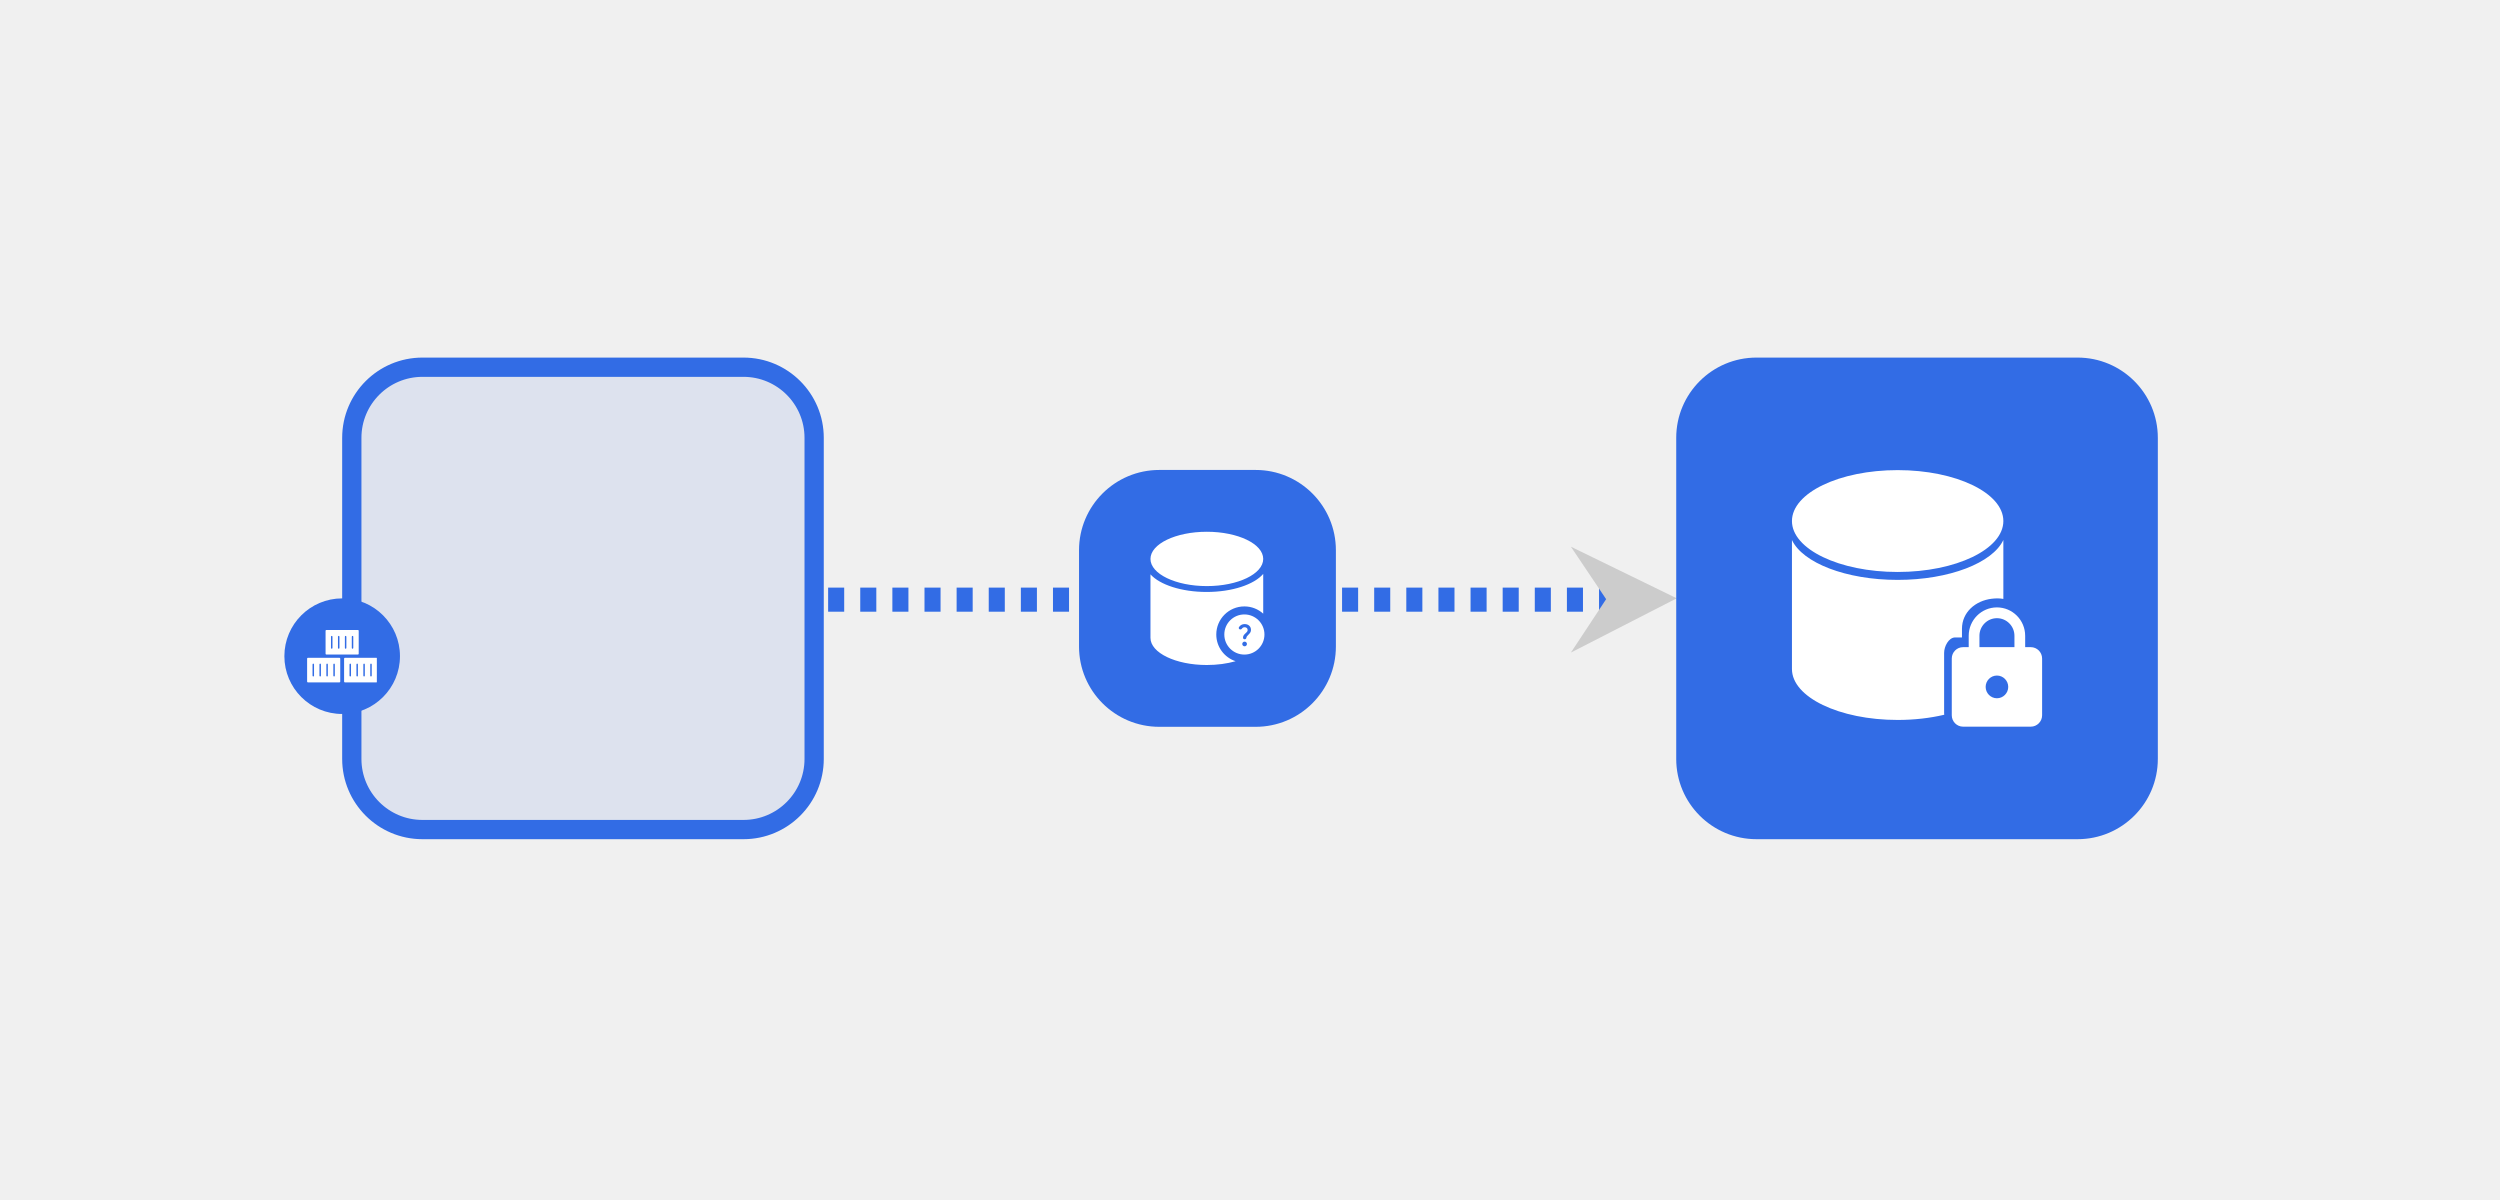
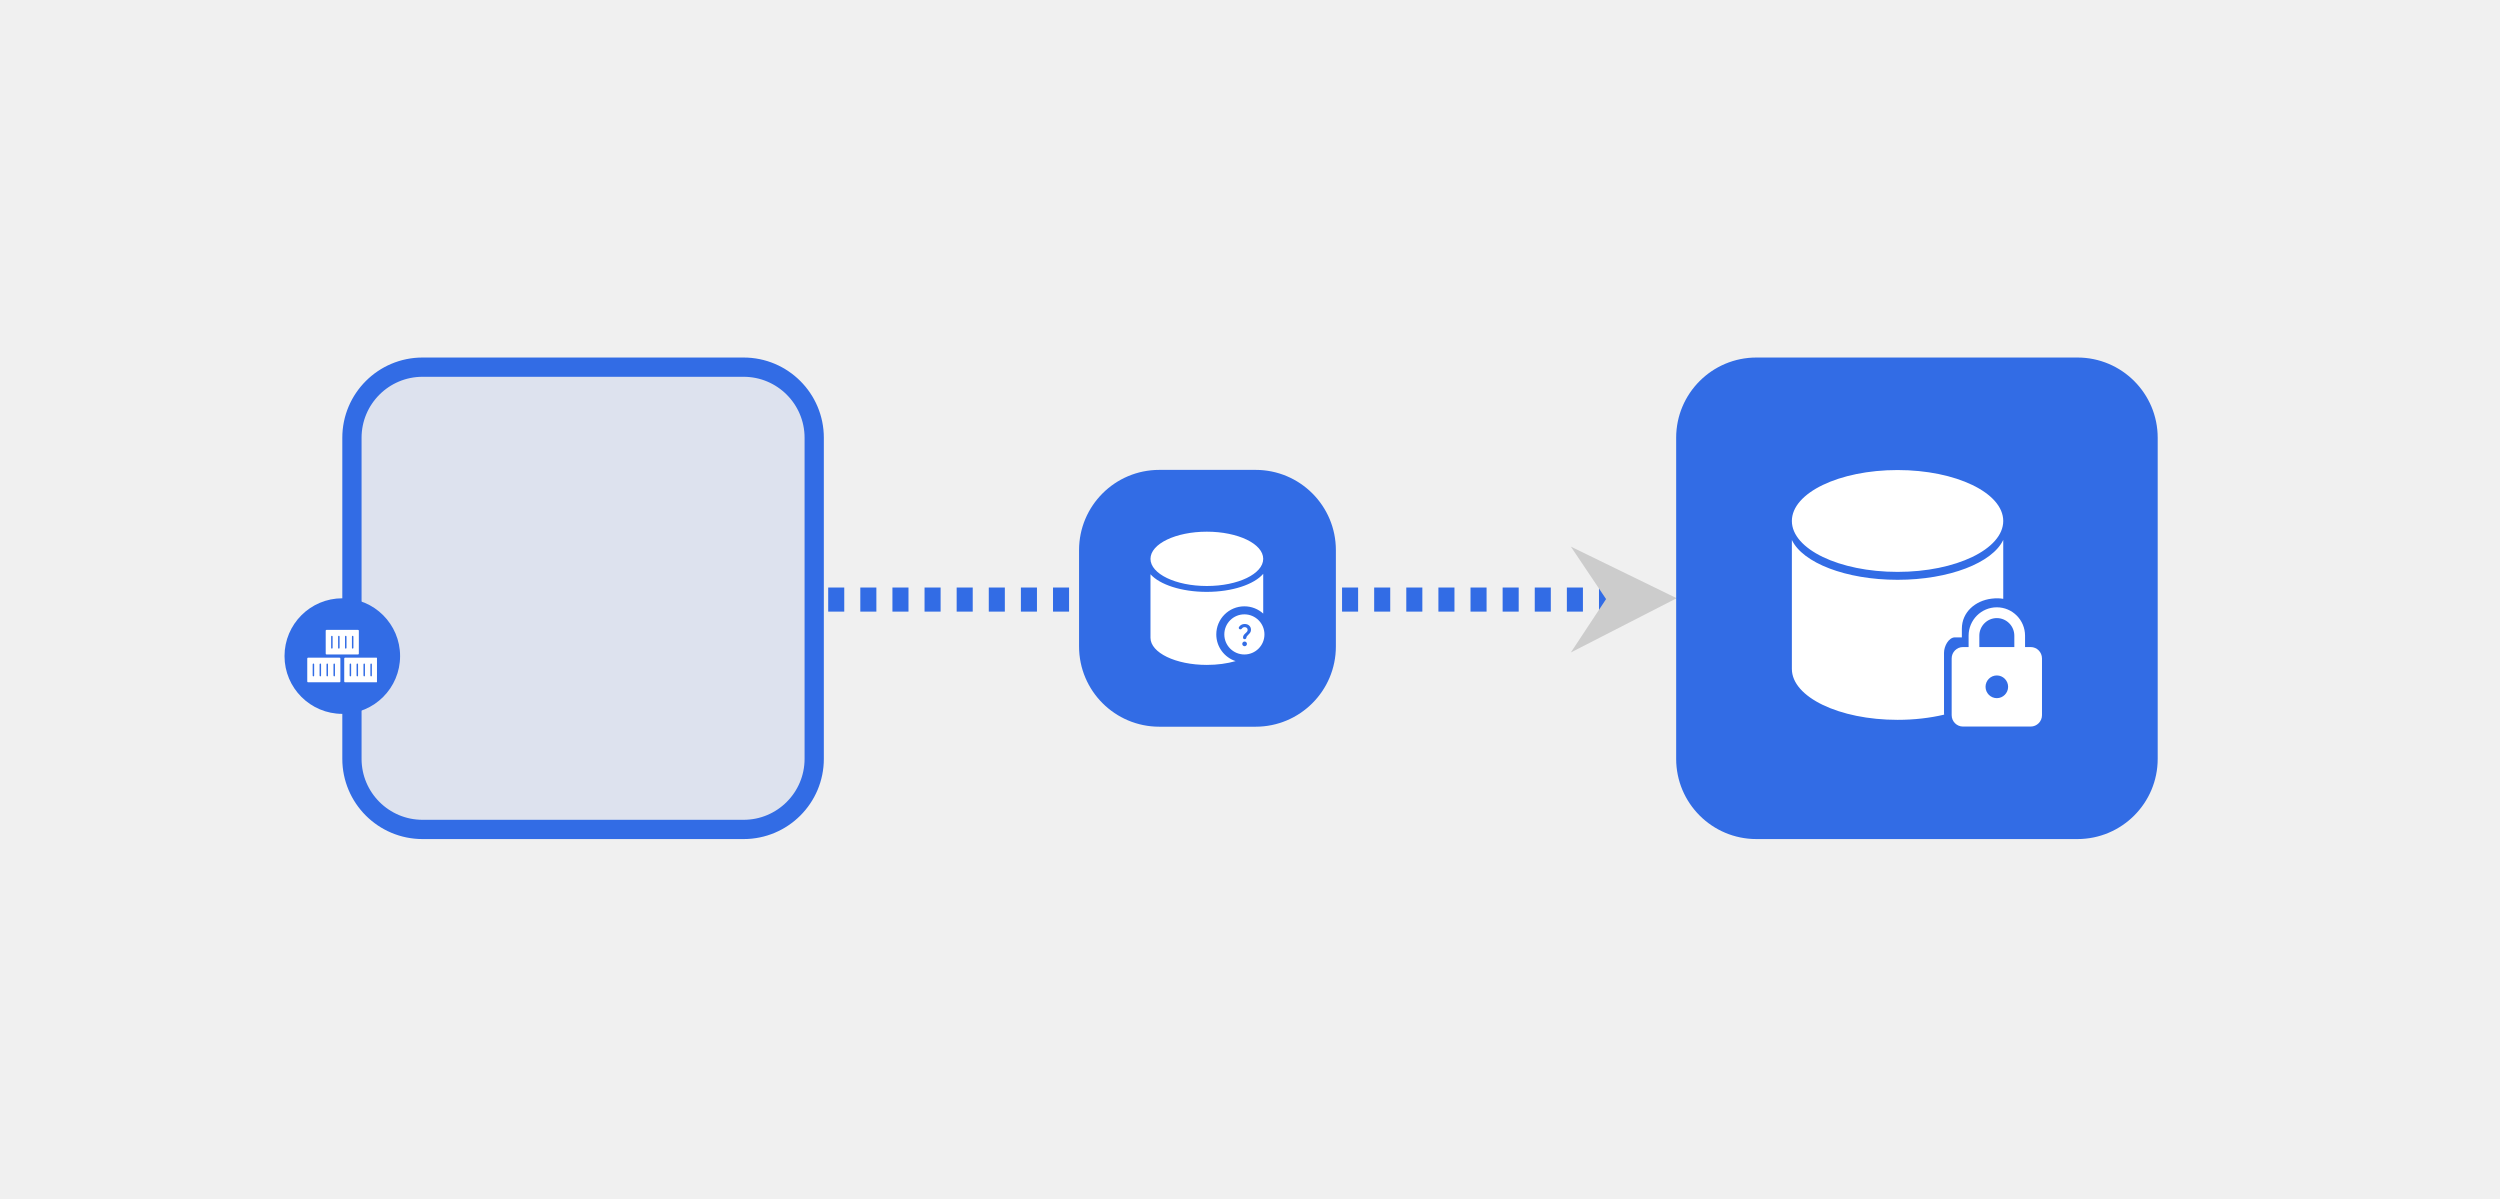
- <svg xmlns="http://www.w3.org/2000/svg" width="811" height="389" viewBox="0 0 811 389" fill="none">
+ <svg xmlns="http://www.w3.org/2000/svg" width="2400" height="1151" viewBox="0 0 811 389" fill="none">
  <path d="M523.937 194.529L267.233 194.529" stroke="#326CE5" stroke-width="7.818" stroke-dasharray="5.21 5.21" />
  <path d="M509.597 177.349L543.938 194.091L509.597 211.693L521.028 194.37L509.597 177.349Z" fill="#CCCCCC" />
  <rect x="114.125" y="119.125" width="149.984" height="149.984" rx="22.914" fill="#326CE5" fill-opacity="0.1" />
  <rect x="114.125" y="119.125" width="149.984" height="149.984" rx="22.914" stroke="#326CE5" stroke-width="6.249" />
  <rect x="92.252" y="194.117" width="37.496" height="37.496" rx="18.748" fill="#326CE5" />
  <g clip-path="url(#clip0_27328_21539)">
    <path d="M111.874 213.39C111.735 213.39 111.624 213.502 111.624 213.64V221.114C111.624 221.252 111.735 221.364 111.874 221.364H122.122C122.26 221.364 122.372 221.252 122.372 221.114V213.64C122.372 213.502 122.26 213.39 122.122 213.39H111.874ZM113.866 219.182C113.866 219.333 113.756 219.458 113.624 219.458C113.492 219.458 113.382 219.333 113.382 219.182V215.547C113.382 215.396 113.492 215.271 113.624 215.271C113.756 215.271 113.866 215.396 113.866 215.547V219.182ZM116.108 219.182C116.108 219.333 115.998 219.458 115.866 219.458C115.734 219.458 115.624 219.333 115.624 219.182V215.547C115.624 215.396 115.734 215.271 115.866 215.271C115.998 215.271 116.108 215.396 116.108 215.547V219.182ZM118.35 219.182C118.35 219.333 118.24 219.458 118.108 219.458C117.976 219.458 117.866 219.333 117.866 219.182V215.547C117.866 215.396 117.976 215.271 118.108 215.271C118.24 215.271 118.35 215.396 118.35 215.547V219.182ZM120.592 219.182C120.592 219.333 120.482 219.458 120.35 219.458C120.218 219.458 120.108 219.333 120.108 219.182V215.547C120.108 215.396 120.218 215.271 120.35 215.271C120.482 215.271 120.592 215.396 120.592 215.547V219.182Z" fill="white" />
    <path d="M105.865 204.365C105.727 204.365 105.615 204.477 105.615 204.615V212.089C105.615 212.227 105.727 212.339 105.865 212.339H116.114C116.252 212.339 116.364 212.227 116.364 212.089V204.615C116.364 204.477 116.252 204.365 116.114 204.365H105.865ZM107.857 210.183C107.857 210.333 107.747 210.458 107.615 210.458C107.483 210.458 107.373 210.333 107.373 210.183V206.547C107.373 206.396 107.483 206.271 107.615 206.271C107.747 206.271 107.857 206.396 107.857 206.547V210.183ZM110.121 210.183C110.121 210.333 110.011 210.458 109.879 210.458C109.747 210.458 109.637 210.333 109.637 210.183V206.547C109.637 206.396 109.747 206.271 109.879 206.271C110.011 206.271 110.121 206.396 110.121 206.547V210.183ZM112.363 210.183C112.363 210.333 112.253 210.458 112.121 210.458C111.989 210.458 111.879 210.333 111.879 210.183V206.547C111.879 206.396 111.989 206.271 112.121 206.271C112.253 206.271 112.363 206.396 112.363 206.547V210.183ZM114.605 210.183C114.605 210.333 114.495 210.458 114.363 210.458C114.231 210.458 114.122 210.333 114.122 210.183V206.547C114.122 206.396 114.231 206.271 114.363 206.271C114.495 206.271 114.605 206.396 114.605 206.547V210.183Z" fill="white" />
    <path d="M99.877 213.39C99.739 213.39 99.627 213.502 99.627 213.64V221.114C99.627 221.252 99.739 221.364 99.877 221.364H110.126C110.264 221.364 110.376 221.252 110.376 221.114V213.64C110.376 213.502 110.264 213.39 110.126 213.39H99.877ZM101.87 219.182C101.87 219.333 101.76 219.458 101.628 219.458C101.496 219.458 101.386 219.333 101.386 219.182V215.547C101.386 215.396 101.496 215.271 101.628 215.271C101.76 215.271 101.87 215.396 101.87 215.547V219.182ZM104.112 219.182C104.112 219.333 104.002 219.458 103.87 219.458C103.738 219.458 103.628 219.333 103.628 219.182V215.547C103.628 215.396 103.738 215.271 103.87 215.271C104.002 215.271 104.112 215.396 104.112 215.547V219.182ZM106.354 219.182C106.354 219.333 106.244 219.458 106.112 219.458C105.98 219.458 105.87 219.333 105.87 219.182V215.547C105.87 215.396 105.98 215.271 106.112 215.271C106.244 215.271 106.354 215.396 106.354 215.547V219.182ZM108.618 219.182C108.618 219.333 108.508 219.458 108.376 219.458C108.244 219.458 108.134 219.333 108.134 219.182V215.547C108.134 215.396 108.244 215.271 108.376 215.271C108.508 215.271 108.618 215.396 108.618 215.547V219.182Z" fill="white" />
  </g>
  <rect x="543.767" y="116" width="156.233" height="156.233" rx="26.039" fill="#326CE5" />
  <path fill-rule="evenodd" clip-rule="evenodd" d="M615.599 185.548C634.536 185.548 649.888 178.151 649.888 169.027C649.888 159.902 634.536 152.506 615.599 152.506C596.661 152.506 581.309 159.902 581.309 169.027C581.309 178.151 596.661 185.548 615.599 185.548ZM581.309 216.97V175.181C584.789 182.582 598.818 188.118 615.596 188.118C632.382 188.118 646.417 182.576 649.888 175.17V194.293C648.822 194.087 647.572 194.054 646.109 194.233C640.822 194.878 636.461 198.607 636.461 203.997V206.794H634.089C632.136 206.927 630.671 209.661 630.671 211.809V231.338C630.671 231.517 630.683 231.693 630.707 231.866C626.149 232.945 621.021 233.552 615.598 233.552C596.661 233.552 581.309 226.155 581.309 217.031L581.309 216.97ZM656.964 209.936H658.796C660.811 209.936 662.459 211.594 662.459 213.621V232.043C662.459 234.069 660.811 235.728 658.796 235.728H636.818C634.803 235.728 633.155 234.069 633.155 232.043V213.621C633.155 211.594 634.803 209.936 636.818 209.936H638.649V206.251C638.649 201.167 642.752 197.04 647.807 197.04C652.862 197.04 656.964 201.167 656.964 206.251V209.936ZM644.144 222.832C644.144 224.858 645.792 226.516 647.807 226.516C649.821 226.516 651.47 224.858 651.47 222.832C651.47 220.805 649.821 219.147 647.807 219.147C645.792 219.147 644.144 220.805 644.144 222.832ZM642.129 206.251V209.936H653.485V206.251C653.485 203.101 650.938 200.54 647.807 200.54C644.675 200.54 642.129 203.101 642.129 206.251Z" fill="white" />
  <rect x="350.037" y="152.454" width="83.325" height="83.325" rx="26.039" fill="#326CE5" />
  <path fill-rule="evenodd" clip-rule="evenodd" d="M391.5 190.127C401.6 190.127 409.787 186.182 409.787 181.316C409.787 176.449 401.6 172.504 391.5 172.504C381.4 172.504 373.212 176.449 373.212 181.316C373.212 186.182 381.4 190.127 391.5 190.127ZM391.439 192.034C399.742 192.034 406.85 189.612 409.787 186.178V199.074C408.171 197.611 406.027 196.721 403.676 196.721C398.642 196.721 394.562 200.801 394.562 205.834C394.562 209.876 397.193 213.303 400.835 214.496C398.102 215.28 394.91 215.729 391.5 215.729C381.4 215.729 373.212 211.784 373.212 206.918L373.212 206.918H373.212V186.317C376.22 189.677 383.249 192.034 391.439 192.034ZM410.187 205.834C410.187 209.429 407.272 212.344 403.677 212.344C400.082 212.344 397.168 209.429 397.168 205.834C397.168 202.239 400.082 199.324 403.677 199.324C407.272 199.324 410.187 202.239 410.187 205.834ZM404.735 204.376C404.735 204.104 404.645 203.886 404.465 203.721C404.285 203.557 404.046 203.474 403.748 203.474C403.565 203.474 403.399 203.514 403.25 203.593C403.101 203.672 402.973 203.788 402.866 203.939C402.764 204.085 402.627 204.169 402.453 204.191C402.279 204.213 402.128 204.167 402.002 204.053C401.913 203.971 401.864 203.87 401.855 203.75C401.845 203.629 401.875 203.515 401.945 203.408C402.147 203.104 402.405 202.868 402.718 202.701C403.032 202.533 403.375 202.449 403.748 202.449C404.362 202.449 404.86 202.623 405.243 202.971C405.626 203.319 405.817 203.775 405.817 204.338C405.817 204.623 405.757 204.879 405.637 205.107C405.517 205.335 405.295 205.604 404.973 205.914C404.739 206.135 404.58 206.307 404.498 206.431C404.416 206.554 404.362 206.695 404.337 206.853C404.311 207.005 404.247 207.132 404.142 207.233C404.038 207.334 403.913 207.385 403.767 207.385C403.622 207.385 403.497 207.336 403.392 207.238C403.288 207.14 403.236 207.018 403.236 206.872C403.236 206.625 403.29 206.399 403.397 206.194C403.505 205.988 403.685 205.771 403.938 205.543C404.261 205.259 404.474 205.039 404.579 204.884C404.683 204.729 404.735 204.559 404.735 204.376ZM403.748 209.663C403.539 209.663 403.361 209.588 403.212 209.44C403.063 209.291 402.989 209.112 402.989 208.903C402.989 208.694 403.063 208.516 403.212 208.367C403.361 208.218 403.539 208.144 403.748 208.144C403.957 208.144 404.136 208.218 404.285 208.367C404.433 208.516 404.508 208.694 404.508 208.903C404.508 209.112 404.433 209.291 404.285 209.44C404.136 209.588 403.957 209.663 403.748 209.663Z" fill="white" />
  <defs>
    <clipPath id="clip0_27328_21539">
      <rect width="22.498" height="22.498" fill="white" transform="translate(99.751 201.616)" />
    </clipPath>
  </defs>
</svg>
